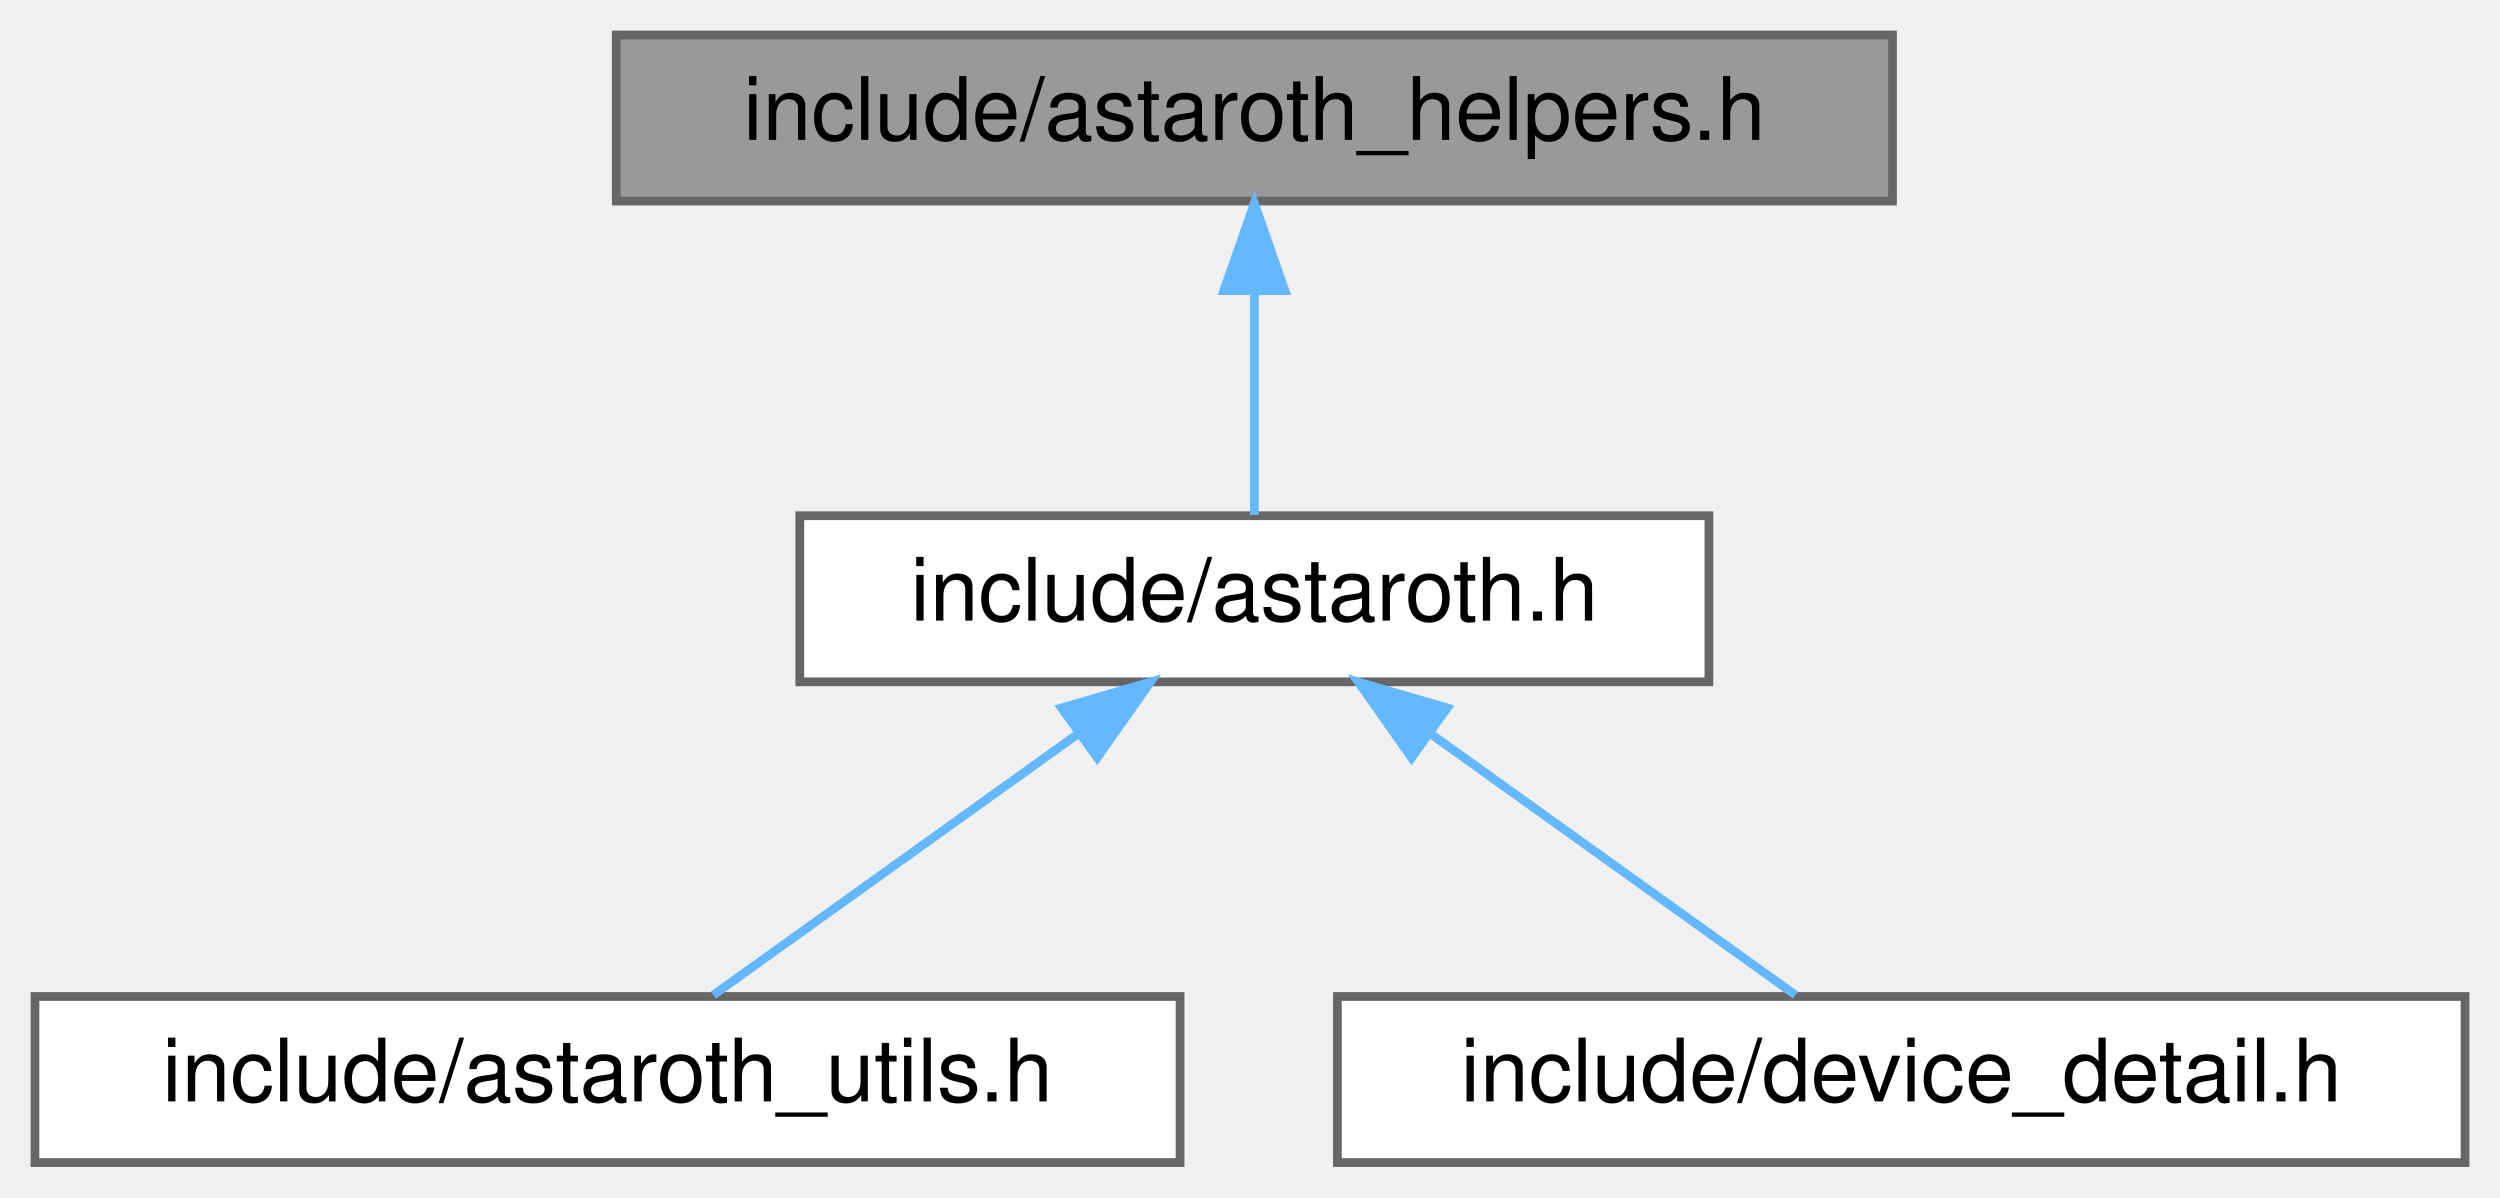
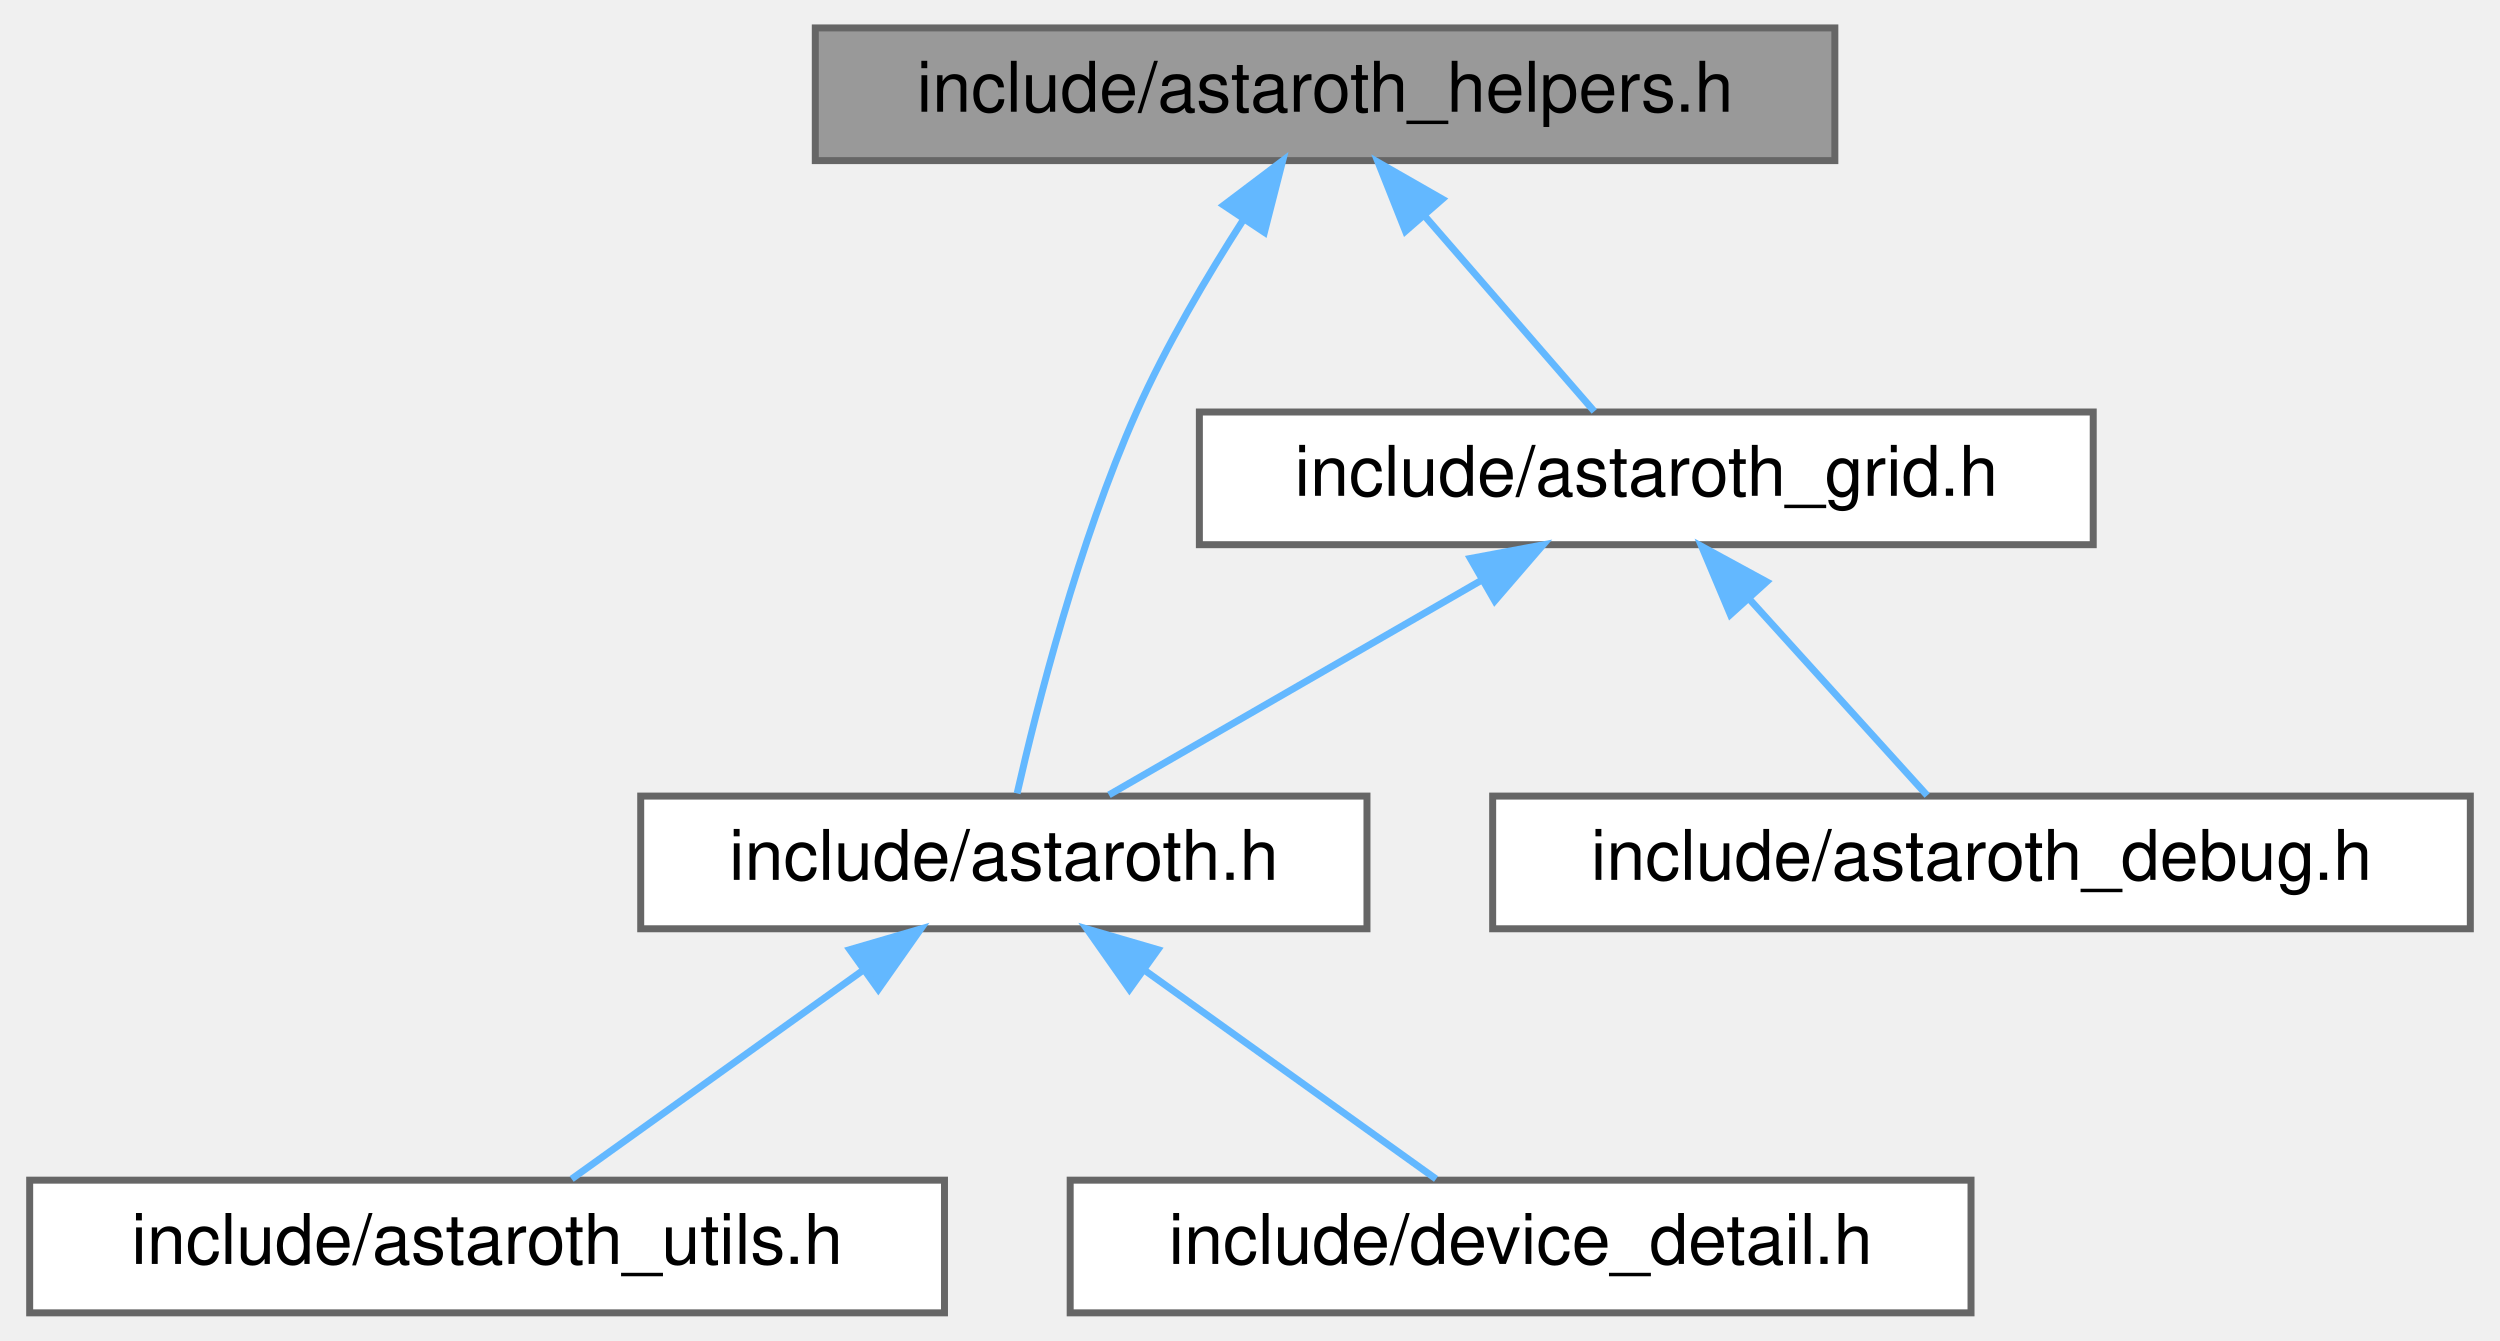
- <svg xmlns="http://www.w3.org/2000/svg" xmlns:xlink="http://www.w3.org/1999/xlink" width="286pt" height="137pt" viewBox="0.00 0.00 286.00 137.00">
-   <g id="graph0" class="graph" transform="scale(1 1) rotate(0) translate(4 133)">
+ <svg xmlns="http://www.w3.org/2000/svg" xmlns:xlink="http://www.w3.org/1999/xlink" width="358pt" height="192pt" viewBox="0.00 0.00 357.50 192.00">
+   <g id="graph0" class="graph" transform="scale(1 1) rotate(0) translate(4 188)">
    <g id="Node000001" class="node">
      <g id="a_Node000001">
        <a xlink:title=" ">
-           <polygon fill="#999999" stroke="#666666" points="212.5,-129 66.5,-129 66.5,-110 212.5,-110 212.5,-129" />
-           <text text-anchor="middle" x="139.5" y="-117" font-family="Helvetica,sans-Serif" font-size="10.00">include/astaroth_helpers.h</text>
+           <polygon fill="#999999" stroke="#666666" points="258.5,-184 112.5,-184 112.5,-165 258.5,-165 258.5,-184" />
+           <text text-anchor="middle" x="185.5" y="-172" font-family="Helvetica,sans-Serif" font-size="10.00">include/astaroth_helpers.h</text>
        </a>
      </g>
    </g>
    <g id="Node000002" class="node">
      <g id="a_Node000002">
        <a xlink:href="astaroth_8h.html" target="_top" xlink:title=" ">
          <polygon fill="white" stroke="#666666" points="191.5,-74 87.5,-74 87.5,-55 191.5,-55 191.5,-74" />
          <text text-anchor="middle" x="139.5" y="-62" font-family="Helvetica,sans-Serif" font-size="10.00">include/astaroth.h</text>
        </a>
      </g>
    </g>
    <g id="edge1_Node000001_Node000002" class="edge">
      <g id="a_edge1_Node000001_Node000002">
        <a xlink:title=" ">
-           <path fill="none" stroke="#63b8ff" d="M139.5,-99.66C139.5,-90.93 139.5,-80.99 139.5,-74.09" />
-           <polygon fill="#63b8ff" stroke="#63b8ff" points="136,-99.75 139.5,-109.75 143,-99.75 136,-99.75" />
+           <path fill="none" stroke="#63b8ff" d="M173.79,-156.52C168.6,-148.44 162.72,-138.5 158.5,-129 150.18,-110.28 144.25,-86.89 141.4,-74.38" />
+           <polygon fill="#63b8ff" stroke="#63b8ff" points="170.98,-158.61 179.43,-164.99 176.81,-154.73 170.98,-158.61" />
+         </a>
+       </g>
+     </g>
+     <g id="Node000005" class="node">
+       <g id="a_Node000005">
+         <a xlink:href="astaroth__grid_8h.html" target="_top" xlink:title=" ">
+           <polygon fill="white" stroke="#666666" points="295.5,-129 167.5,-129 167.5,-110 295.5,-110 295.5,-129" />
+           <text text-anchor="middle" x="231.5" y="-117" font-family="Helvetica,sans-Serif" font-size="10.00">include/astaroth_grid.h</text>
+         </a>
+       </g>
+     </g>
+     <g id="edge4_Node000001_Node000005" class="edge">
+       <g id="a_edge4_Node000001_Node000005">
+         <a xlink:title=" ">
+           <path fill="none" stroke="#63b8ff" d="M199.86,-156.96C207.87,-147.72 217.53,-136.6 224.05,-129.09" />
+           <polygon fill="#63b8ff" stroke="#63b8ff" points="197.01,-154.9 193.1,-164.75 202.29,-159.49 197.01,-154.9" />
        </a>
      </g>
    </g>
    <g id="Node000003" class="node">
      <g id="a_Node000003">
        <a xlink:href="astaroth__utils_8h.html" target="_top" xlink:title="Functions for loading and updating AcMeshInfo.">
          <polygon fill="white" stroke="#666666" points="131,-19 0,-19 0,0 131,0 131,-19" />
          <text text-anchor="middle" x="65.5" y="-7" font-family="Helvetica,sans-Serif" font-size="10.00">include/astaroth_utils.h</text>
        </a>
      </g>
    </g>
    <g id="edge2_Node000002_Node000003" class="edge">
      <g id="a_edge2_Node000002_Node000003">
        <a xlink:title=" ">
          <path fill="none" stroke="#63b8ff" d="M119.47,-49.15C106.09,-39.57 88.94,-27.29 77.61,-19.17" />
          <polygon fill="#63b8ff" stroke="#63b8ff" points="117.44,-52.01 127.61,-54.98 121.52,-46.32 117.44,-52.01" />
        </a>
      </g>
    </g>
    <g id="Node000004" class="node">
      <g id="a_Node000004">
        <a xlink:href="device__detail_8h.html" target="_top" xlink:title=" ">
          <polygon fill="white" stroke="#666666" points="278,-19 149,-19 149,0 278,0 278,-19" />
          <text text-anchor="middle" x="213.5" y="-7" font-family="Helvetica,sans-Serif" font-size="10.00">include/device_detail.h</text>
        </a>
      </g>
    </g>
    <g id="edge3_Node000002_Node000004" class="edge">
      <g id="a_edge3_Node000002_Node000004">
        <a xlink:title=" ">
          <path fill="none" stroke="#63b8ff" d="M159.53,-49.15C172.91,-39.57 190.06,-27.29 201.39,-19.17" />
          <polygon fill="#63b8ff" stroke="#63b8ff" points="157.48,-46.32 151.39,-54.98 161.56,-52.01 157.48,-46.32" />
        </a>
      </g>
    </g>
+     <g id="edge5_Node000005_Node000002" class="edge">
+       <g id="a_edge5_Node000005_Node000002">
+         <a xlink:title=" ">
+           <path fill="none" stroke="#63b8ff" d="M208.01,-104.97C191.19,-95.28 169.05,-82.52 154.55,-74.17" />
+           <polygon fill="#63b8ff" stroke="#63b8ff" points="206.31,-108.03 216.72,-109.98 209.8,-101.96 206.31,-108.03" />
+         </a>
+       </g>
+     </g>
+     <g id="Node000006" class="node">
+       <g id="a_Node000006">
+         <a xlink:href="astaroth__debug_8h.html" target="_top" xlink:title=" ">
+           <polygon fill="white" stroke="#666666" points="349.5,-74 209.5,-74 209.5,-55 349.5,-55 349.5,-74" />
+           <text text-anchor="middle" x="279.5" y="-62" font-family="Helvetica,sans-Serif" font-size="10.00">include/astaroth_debug.h</text>
+         </a>
+       </g>
+     </g>
+     <g id="edge6_Node000005_Node000006" class="edge">
+       <g id="a_edge6_Node000005_Node000006">
+         <a xlink:title=" ">
+           <path fill="none" stroke="#63b8ff" d="M246.23,-102.24C254.64,-92.95 264.85,-81.68 271.72,-74.09" />
+           <polygon fill="#63b8ff" stroke="#63b8ff" points="243.54,-99.99 239.43,-109.75 248.73,-104.69 243.54,-99.99" />
+         </a>
+       </g>
+     </g>
  </g>
</svg>
